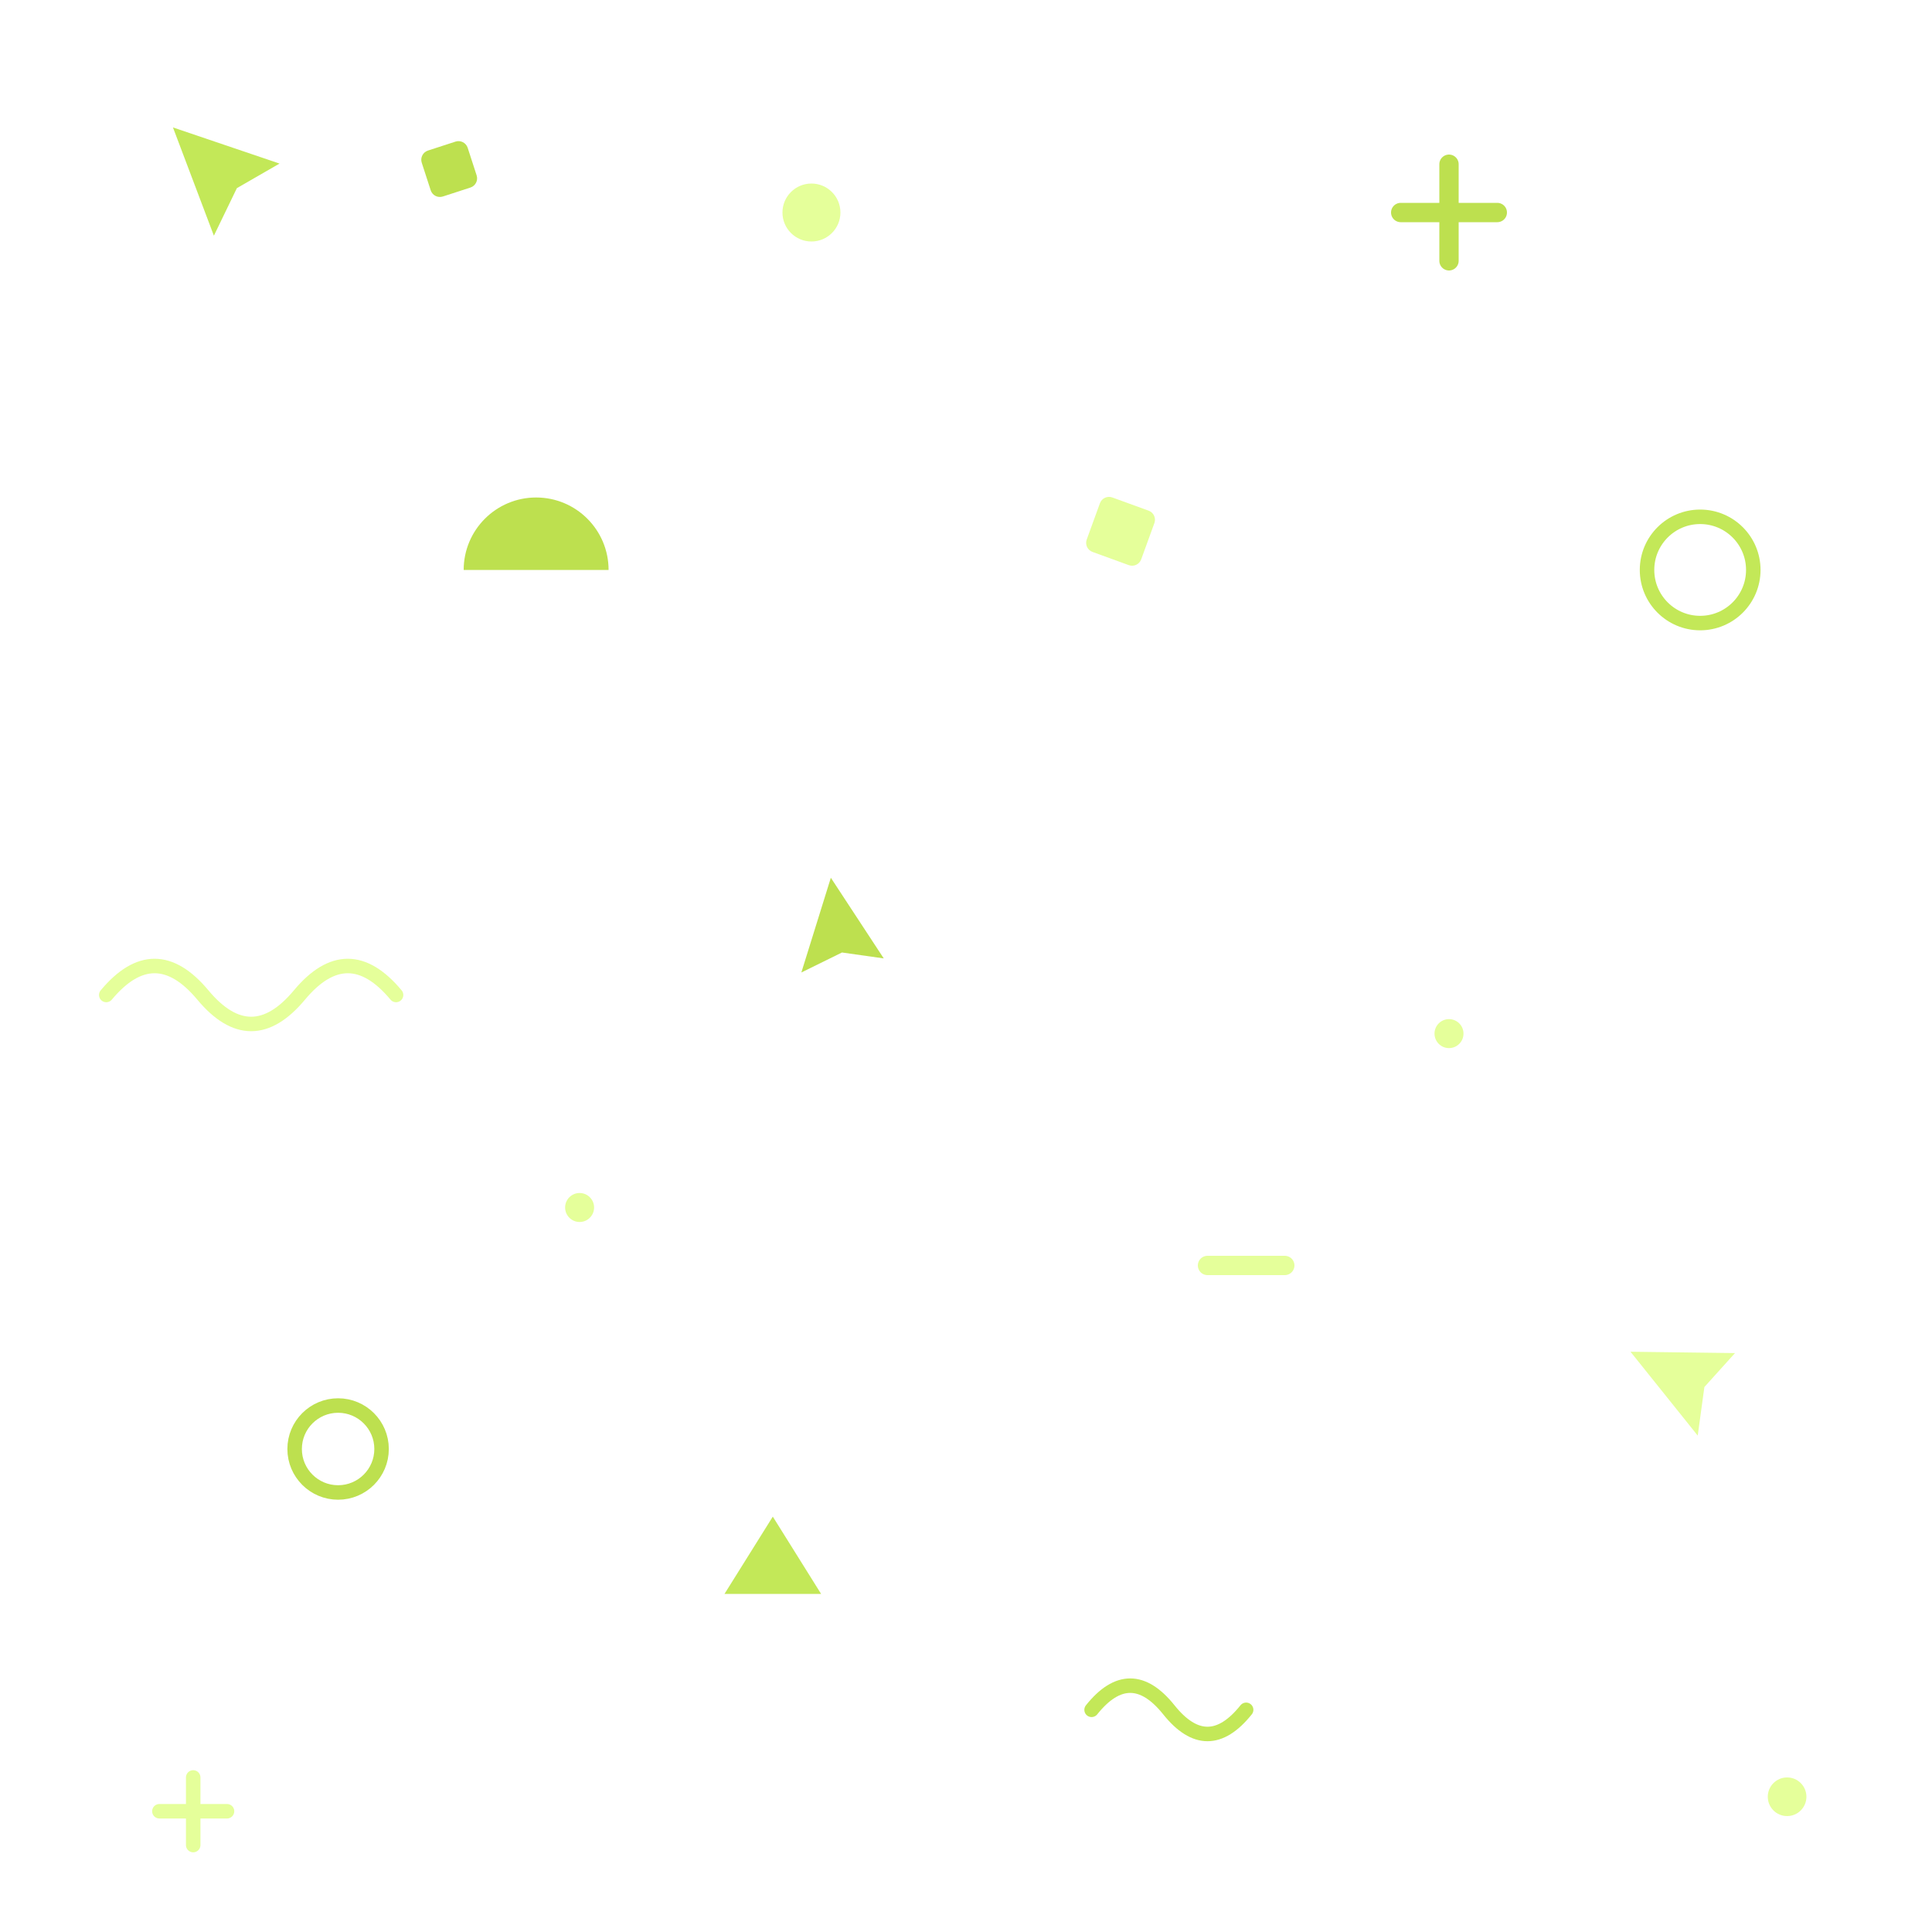
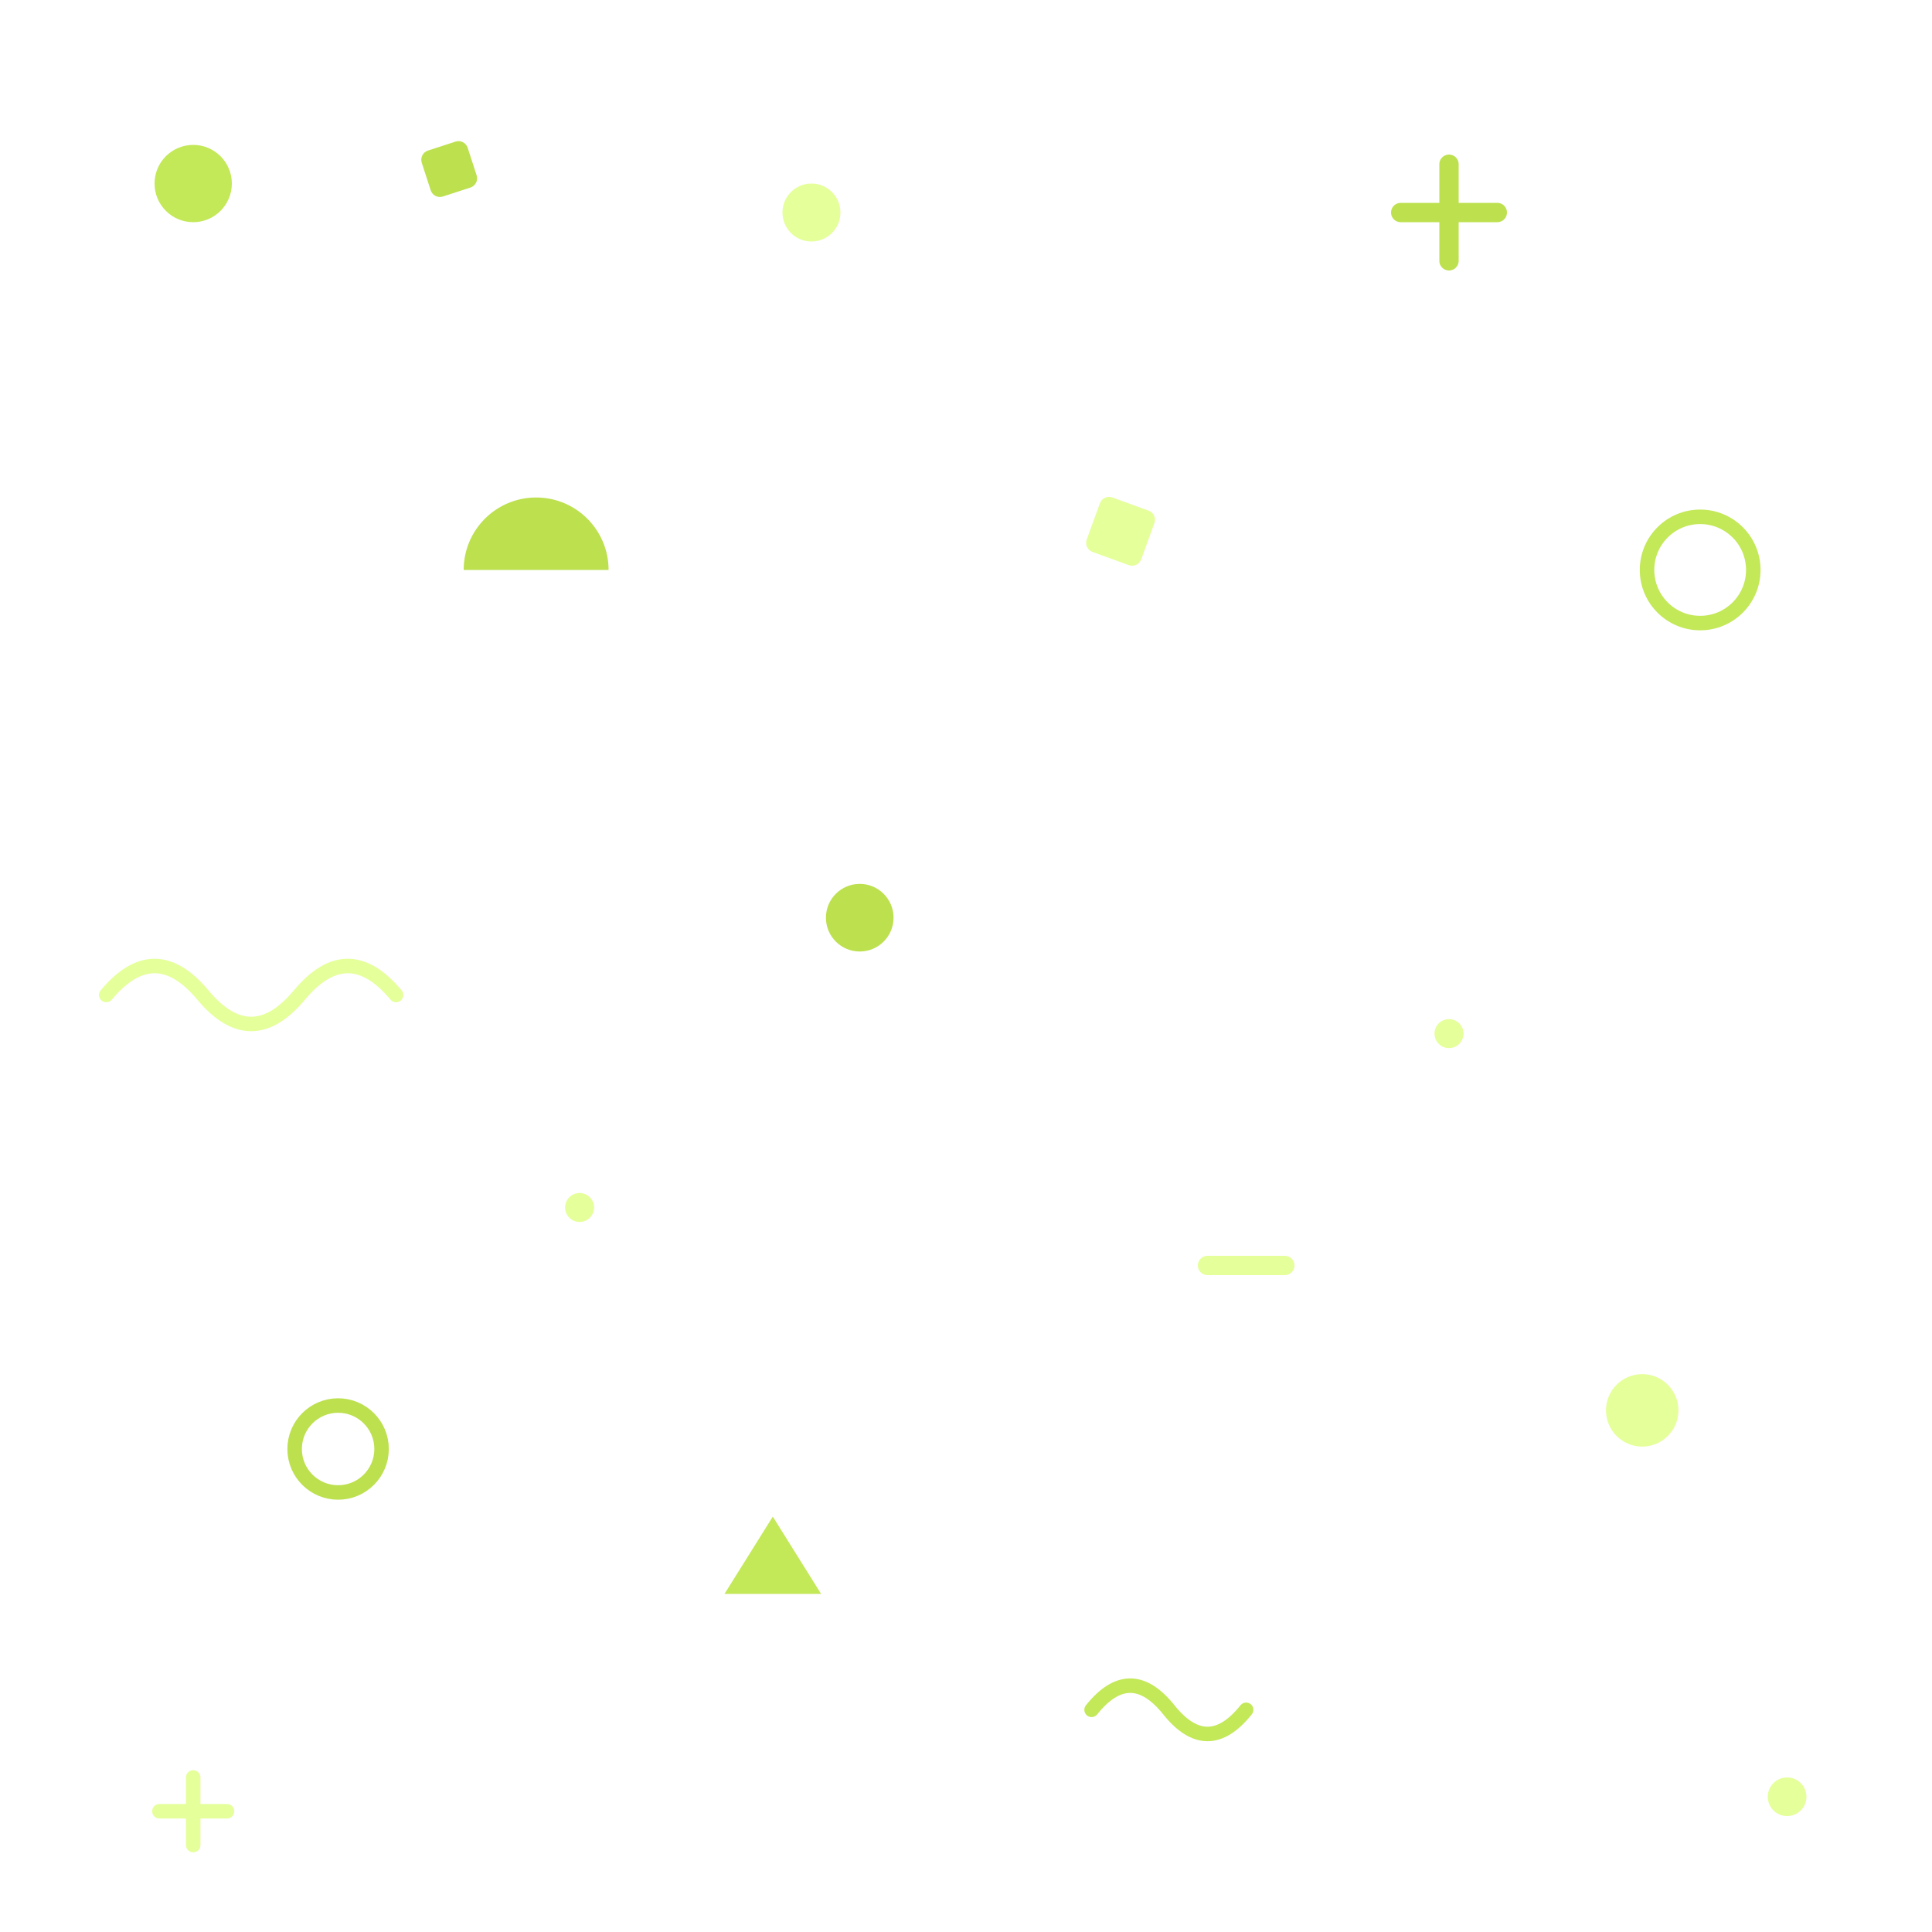
<svg xmlns="http://www.w3.org/2000/svg" width="400" height="400" viewBox="0 0 400 400">
  <g stroke-linecap="round" stroke-linejoin="round" fill="none">
-     <path d="m5 3 2 17 5-6 7-2L5 3Z" transform="translate(28 24) rotate(-14) scale(1.4)" fill="#c3e858" />
+     <circle cx="40" cy="38" r="8" fill="#c3e858" />
    <circle cx="168" cy="44" r="6" fill="#e5ff9a" />
    <path d="M300 34v20M290 44h20" stroke="#bde04f" stroke-width="4" />
    <circle cx="352" cy="118" r="11" stroke="#c3e858" stroke-width="3" />
    <path d="M96 118a15 15 0 0 1 30 0Z" fill="#bde04f" />
    <rect x="226" y="104" width="12" height="12" rx="2" transform="rotate(20 232 110)" fill="#e5ff9a" />
    <path d="M22 206q10-12 20 0t20 0 20 0" stroke="#e5ff9a" stroke-width="3" />
-     <path d="m5 3 2 17 5-6 7-2L5 3Z" transform="translate(168 176) rotate(24) scale(1.2)" fill="#bde04f" />
+     <circle cx="178" cy="190" r="7" fill="#bde04f" />
    <circle cx="300" cy="214" r="3" fill="#e5ff9a" />
    <path d="M250 262h16" stroke="#e5ff9a" stroke-width="4" />
    <circle cx="70" cy="300" r="9" stroke="#bde04f" stroke-width="3" />
-     <path d="m5 3 2 17 5-6 7-2L5 3Z" transform="translate(330 280) rotate(-32) scale(1.3)" fill="#e5ff9a" />
+     <circle cx="340" cy="292" r="7.5" fill="#e5ff9a" />
    <path d="M150 330l10-16 10 16Z" fill="#c3e858" />
    <path d="M226 354q8-10 16 0t16 0" stroke="#c3e858" stroke-width="3" />
    <circle cx="370" cy="372" r="4" fill="#e5ff9a" />
    <path d="M40 368v14M33 375h14" stroke="#e5ff9a" stroke-width="3" />
    <circle cx="120" cy="250" r="3" fill="#e5ff9a" />
    <rect x="88" y="30" width="10" height="10" rx="2" transform="rotate(-18 93 35)" fill="#bde04f" />
  </g>
</svg>
